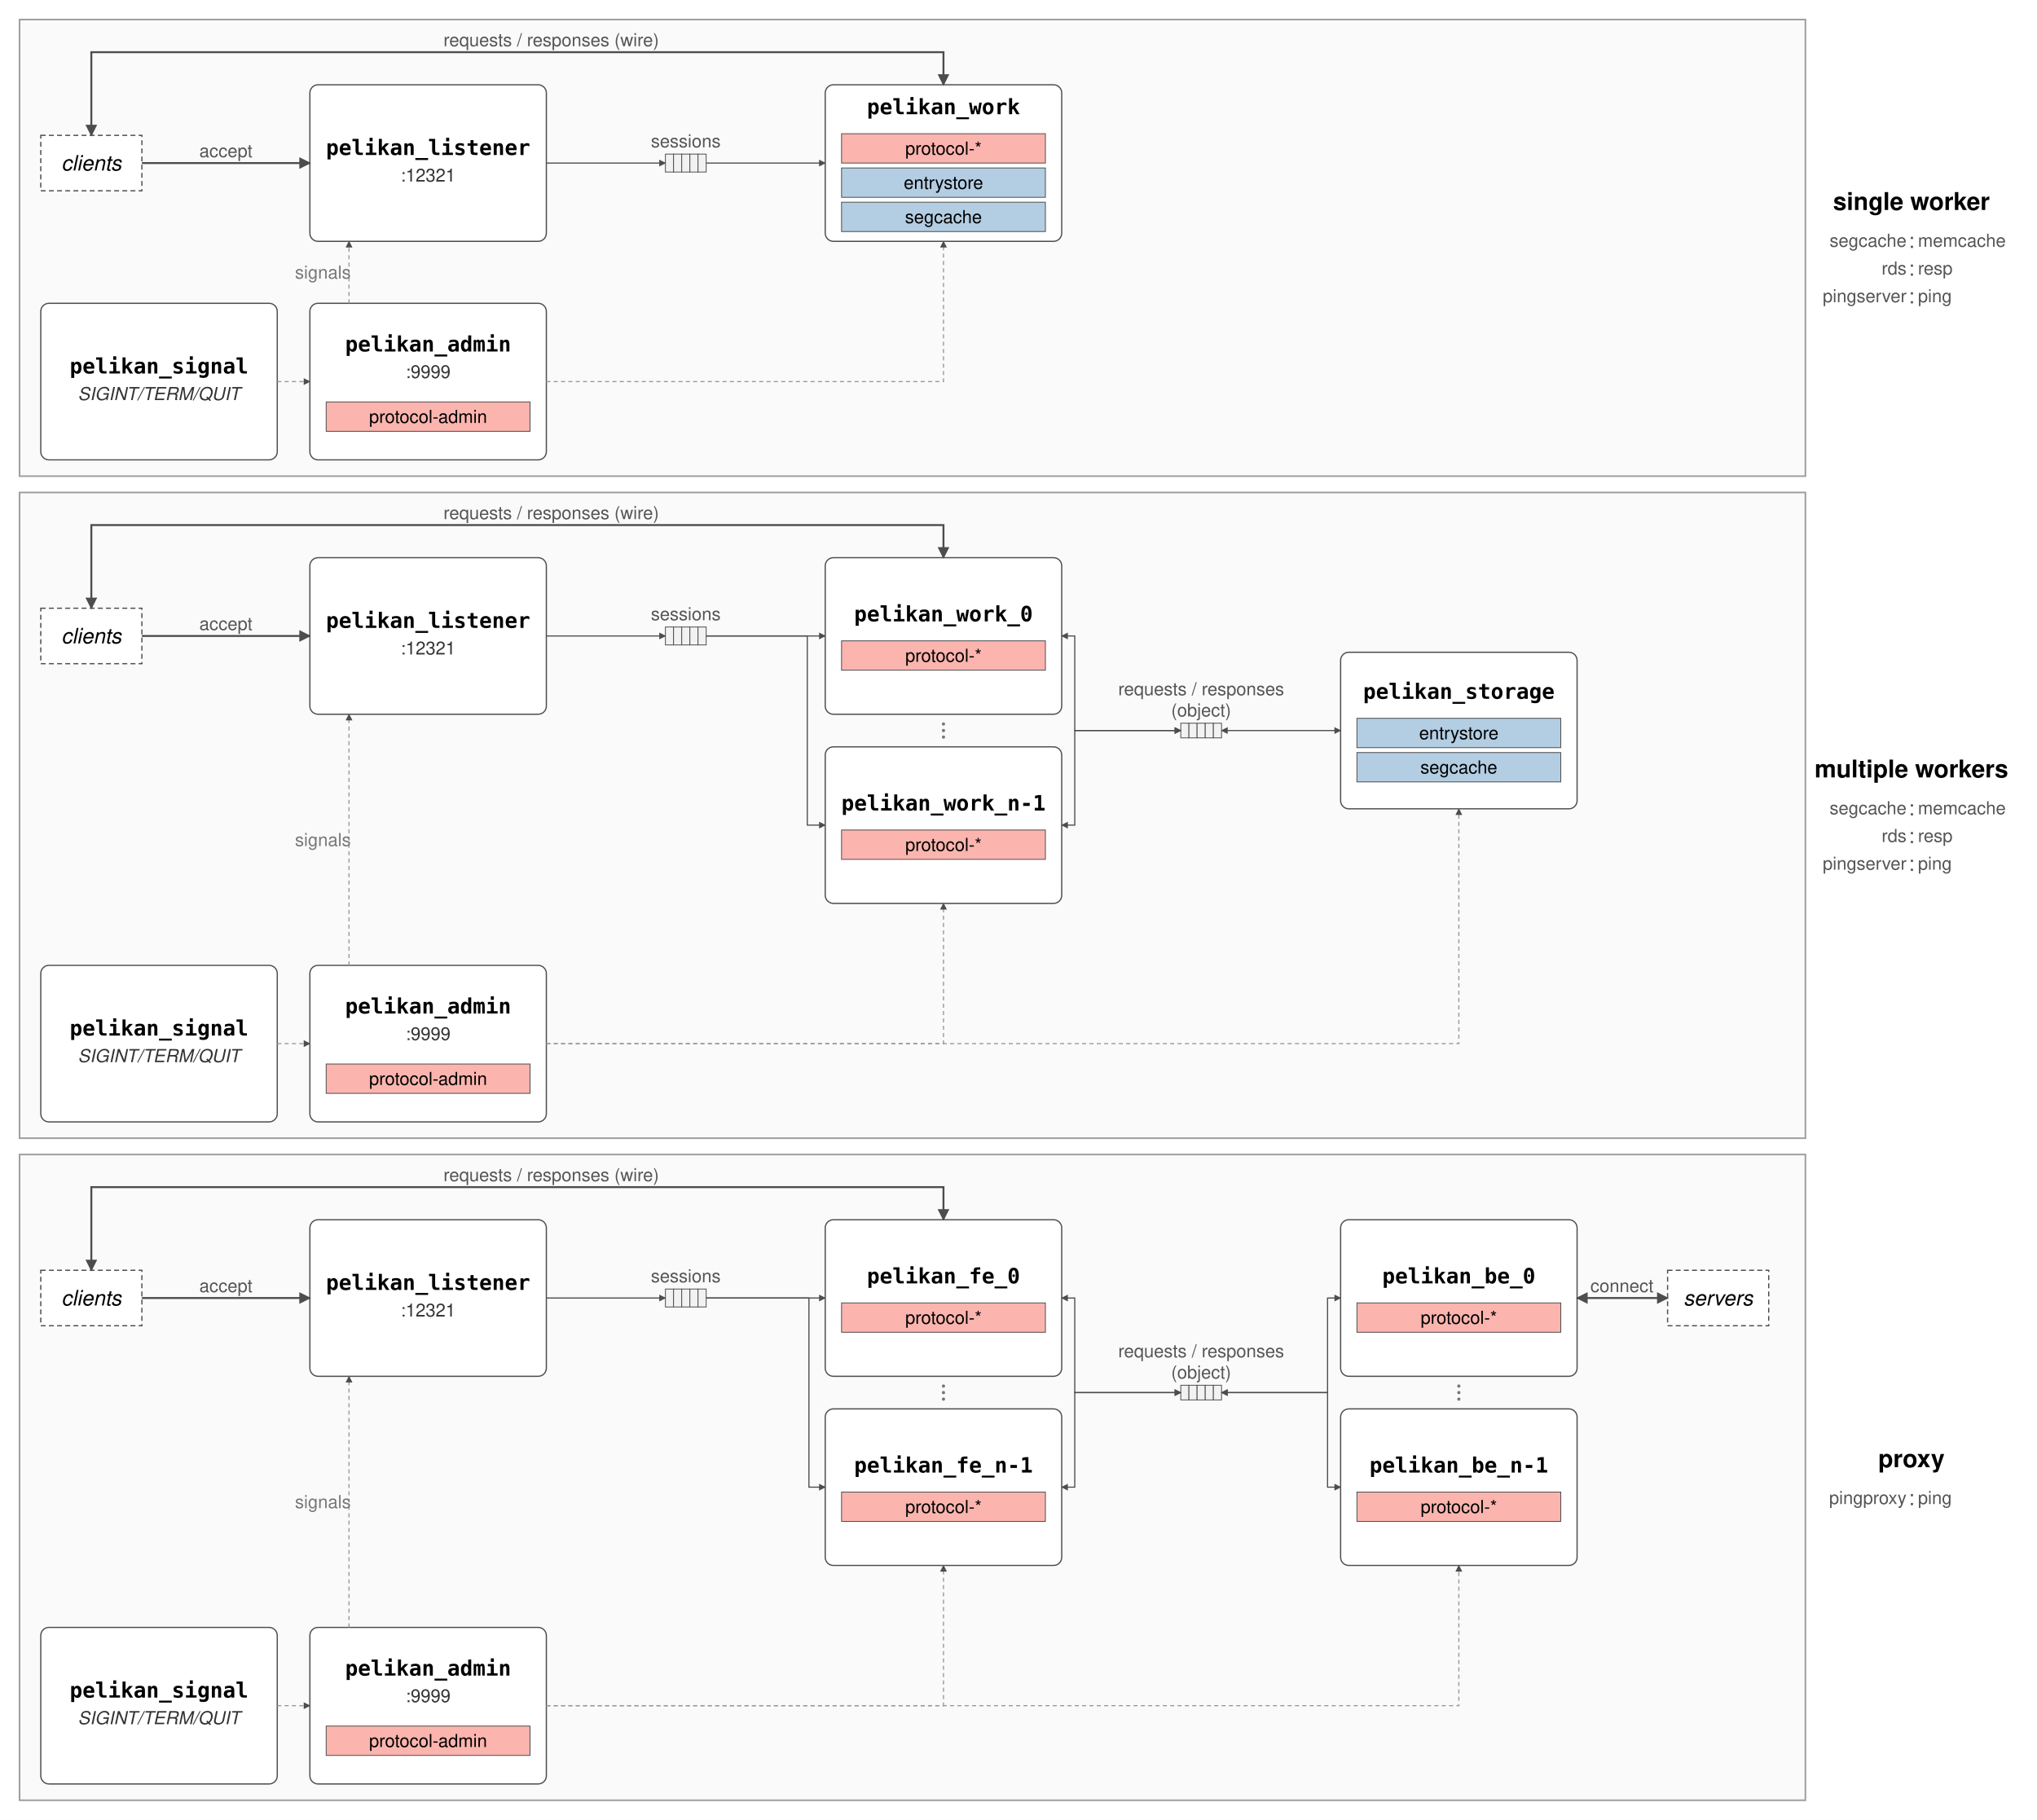
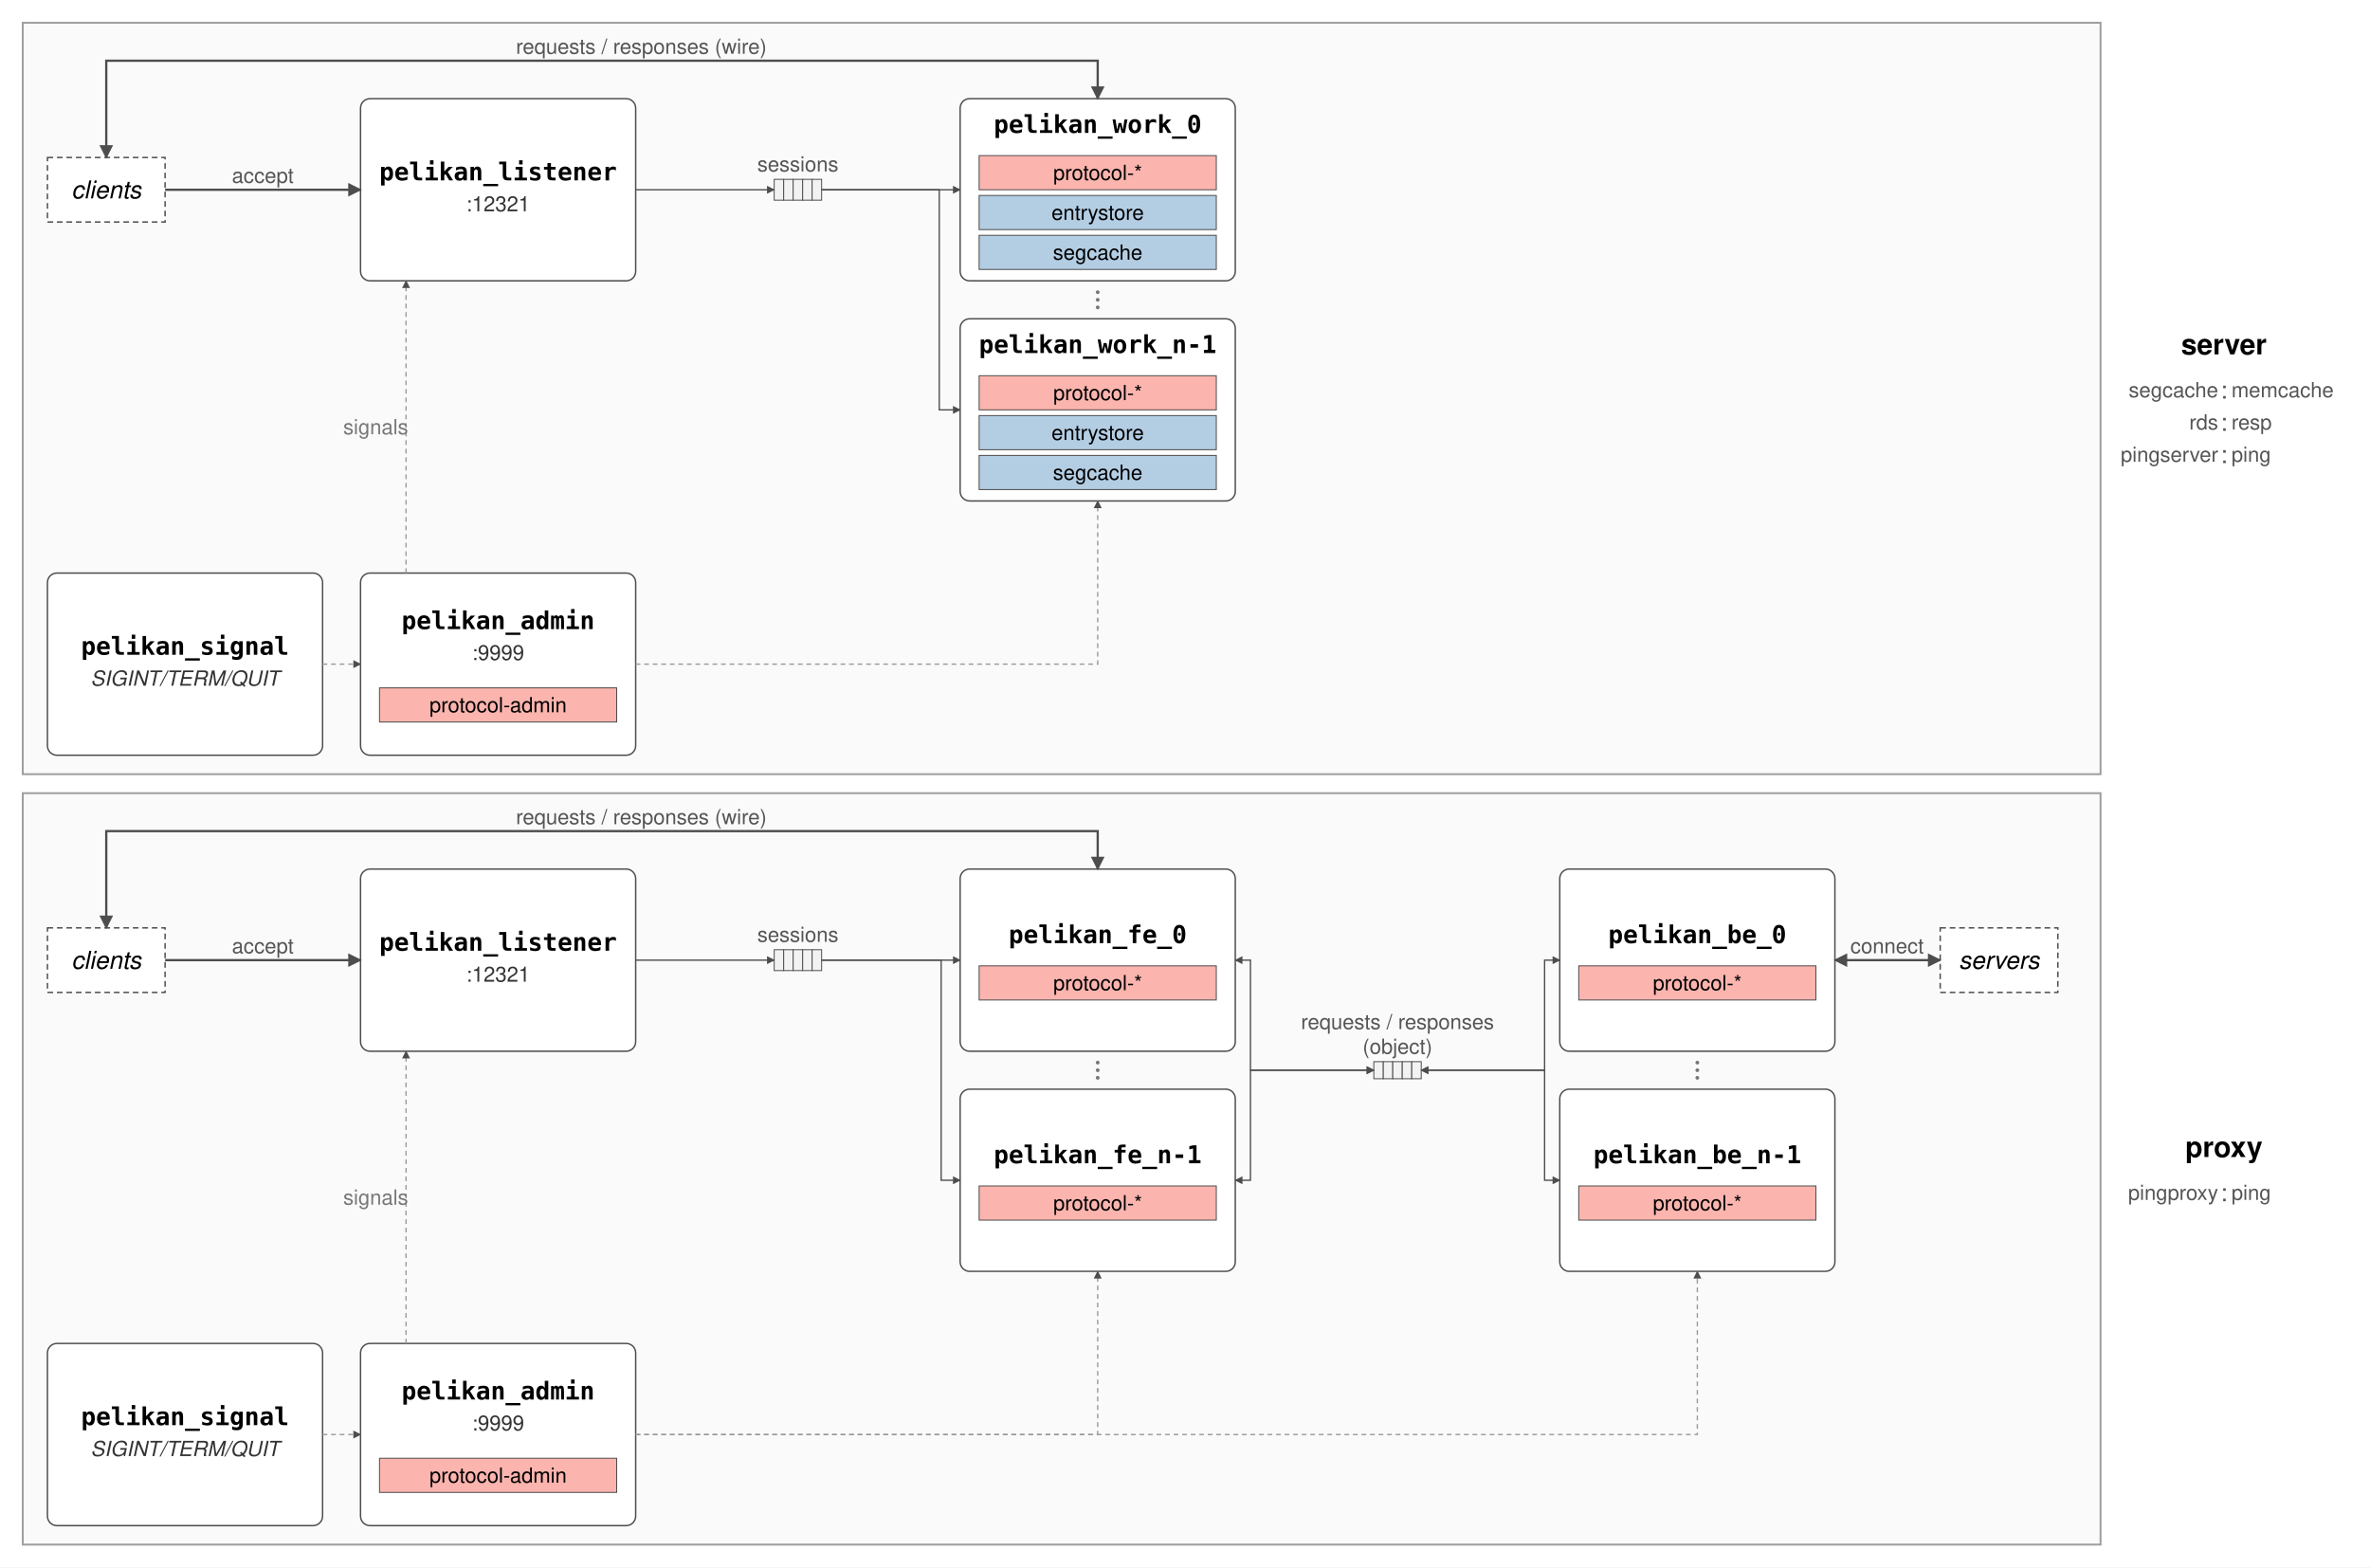
- <svg xmlns="http://www.w3.org/2000/svg" width="2498" height="2232" viewBox="0 0 2498 2232">
+ <svg xmlns="http://www.w3.org/2000/svg" width="2498" height="1652" viewBox="0 0 2498 1652">
  <rect width="100%" height="100%" fill="white" />
  <defs>
    <marker id="a" viewBox="0 0 10 10" refX="9" refY="5" markerWidth="6" markerHeight="6" orient="auto-start-reverse">
      <path d="M 0 0 L 10 5 L 0 10 z" fill="#4D4D4D" />
    </marker>
  </defs>
-   <rect x="24" y="24" width="2190" height="560" fill="#FAFAFA" stroke="#9E9E9E" stroke-width="2" rx="0" />
-   <text x="2344" y="247" dy="0.35em" font-family="Helvetica, Arial, sans-serif" font-size="30" font-weight="bold" fill="#000" text-anchor="middle">single worker</text>
-   <text x="2338" y="295" dy="0.35em" font-family="Helvetica, Arial, sans-serif" font-size="22" font-weight="normal" fill="#555" text-anchor="end">segcache</text>
-   <text x="2344" y="295" dy="0.35em" font-family="Helvetica, Arial, sans-serif" font-size="26" font-weight="normal" fill="#555" text-anchor="middle">:</text>
-   <text x="2352" y="295" dy="0.35em" font-family="Helvetica, Arial, sans-serif" font-size="22" font-weight="normal" fill="#555" text-anchor="start">memcache</text>
-   <text x="2338" y="329" dy="0.35em" font-family="Helvetica, Arial, sans-serif" font-size="22" font-weight="normal" fill="#555" text-anchor="end">rds</text>
-   <text x="2344" y="329" dy="0.35em" font-family="Helvetica, Arial, sans-serif" font-size="26" font-weight="normal" fill="#555" text-anchor="middle">:</text>
-   <text x="2352" y="329" dy="0.35em" font-family="Helvetica, Arial, sans-serif" font-size="22" font-weight="normal" fill="#555" text-anchor="start">resp</text>
-   <text x="2338" y="363" dy="0.35em" font-family="Helvetica, Arial, sans-serif" font-size="22" font-weight="normal" fill="#555" text-anchor="end">pingserver</text>
-   <text x="2344" y="363" dy="0.35em" font-family="Helvetica, Arial, sans-serif" font-size="26" font-weight="normal" fill="#555" text-anchor="middle">:</text>
-   <text x="2352" y="363" dy="0.35em" font-family="Helvetica, Arial, sans-serif" font-size="22" font-weight="normal" fill="#555" text-anchor="start">ping</text>
+   <rect x="24" y="24" width="2190" height="792" fill="#FAFAFA" stroke="#9E9E9E" stroke-width="2" rx="0" />
+   <text x="2344" y="363" dy="0.35em" font-family="Helvetica, Arial, sans-serif" font-size="30" font-weight="bold" fill="#000" text-anchor="middle">server</text>
+   <text x="2338" y="411" dy="0.35em" font-family="Helvetica, Arial, sans-serif" font-size="22" font-weight="normal" fill="#555" text-anchor="end">segcache</text>
+   <text x="2344" y="411" dy="0.35em" font-family="Helvetica, Arial, sans-serif" font-size="26" font-weight="normal" fill="#555" text-anchor="middle">:</text>
+   <text x="2352" y="411" dy="0.35em" font-family="Helvetica, Arial, sans-serif" font-size="22" font-weight="normal" fill="#555" text-anchor="start">memcache</text>
+   <text x="2338" y="445" dy="0.35em" font-family="Helvetica, Arial, sans-serif" font-size="22" font-weight="normal" fill="#555" text-anchor="end">rds</text>
+   <text x="2344" y="445" dy="0.35em" font-family="Helvetica, Arial, sans-serif" font-size="26" font-weight="normal" fill="#555" text-anchor="middle">:</text>
+   <text x="2352" y="445" dy="0.35em" font-family="Helvetica, Arial, sans-serif" font-size="22" font-weight="normal" fill="#555" text-anchor="start">resp</text>
+   <text x="2338" y="479" dy="0.35em" font-family="Helvetica, Arial, sans-serif" font-size="22" font-weight="normal" fill="#555" text-anchor="end">pingserver</text>
+   <text x="2344" y="479" dy="0.35em" font-family="Helvetica, Arial, sans-serif" font-size="26" font-weight="normal" fill="#555" text-anchor="middle">:</text>
+   <text x="2352" y="479" dy="0.35em" font-family="Helvetica, Arial, sans-serif" font-size="22" font-weight="normal" fill="#555" text-anchor="start">ping</text>
  <rect x="50" y="166" width="124" height="68" fill="#FFFFFF" stroke="#4D4D4D" stroke-width="1.5" rx="0" stroke-dasharray="6,4" />
  <text x="112" y="200" dy="0.35em" font-family="Helvetica, Arial, sans-serif" font-size="26" font-weight="normal" fill="#000" font-style="italic" text-anchor="middle">clients</text>
  <rect x="380" y="104" width="290" height="192" fill="#FFFFFF" stroke="#4D4D4D" stroke-width="1.5" rx="10" />
  <text x="525" y="181" dy="0.35em" font-family="SFMono-Regular, Menlo, Consolas, monospace" font-size="26" font-weight="bold" fill="#000" text-anchor="middle">pelikan_listener</text>
  <text x="525" y="215" dy="0.35em" font-family="Helvetica, Arial, sans-serif" font-size="22" font-weight="normal" fill="#333" text-anchor="middle">:12321</text>
  <path d="M 174 200 L 380 200" fill="none" stroke="#4D4D4D" stroke-width="2.4" marker-end="url(#a)" />
  <text x="277" y="185" dy="0.35em" font-family="Helvetica, Arial, sans-serif" font-size="22" font-weight="normal" fill="#555" text-anchor="middle">accept</text>
  <rect x="816" y="189" width="10" height="22" fill="#F2F2F2" stroke="#4D4D4D" stroke-width="1" rx="0" />
  <rect x="826" y="189" width="10" height="22" fill="#F2F2F2" stroke="#4D4D4D" stroke-width="1" rx="0" />
  <rect x="836" y="189" width="10" height="22" fill="#F2F2F2" stroke="#4D4D4D" stroke-width="1" rx="0" />
  <rect x="846" y="189" width="10" height="22" fill="#F2F2F2" stroke="#4D4D4D" stroke-width="1" rx="0" />
  <rect x="856" y="189" width="10" height="22" fill="#F2F2F2" stroke="#4D4D4D" stroke-width="1" rx="0" />
  <text x="841" y="173" dy="0.35em" font-family="Helvetica, Arial, sans-serif" font-size="22" font-weight="normal" fill="#555" text-anchor="middle">sessions</text>
  <path d="M 670 200 L 816 200" fill="none" stroke="#4D4D4D" stroke-width="1.4" marker-end="url(#a)" />
  <rect x="1012" y="104" width="290" height="192" fill="#FFFFFF" stroke="#4D4D4D" stroke-width="1.5" rx="10" />
-   <text x="1157" y="131" dy="0.35em" font-family="SFMono-Regular, Menlo, Consolas, monospace" font-size="26" font-weight="bold" fill="#000" text-anchor="middle">pelikan_work</text>
+   <text x="1157" y="131" dy="0.35em" font-family="SFMono-Regular, Menlo, Consolas, monospace" font-size="26" font-weight="bold" fill="#000" text-anchor="middle">pelikan_work_0</text>
  <rect x="1032" y="164" width="250" height="36" fill="#FBB4AE" stroke="#4D4D4D" stroke-width="1" rx="0" />
  <text x="1157" y="182" dy="0.35em" font-family="Helvetica, Arial, sans-serif" font-size="22" font-weight="normal" fill="#000" text-anchor="middle">protocol-*</text>
  <rect x="1032" y="206" width="250" height="36" fill="#B3CDE3" stroke="#4D4D4D" stroke-width="1" rx="0" />
  <text x="1157" y="224" dy="0.35em" font-family="Helvetica, Arial, sans-serif" font-size="22" font-weight="normal" fill="#000" text-anchor="middle">entrystore</text>
  <rect x="1032" y="248" width="250" height="36" fill="#B3CDE3" stroke="#4D4D4D" stroke-width="1" rx="0" />
  <text x="1157" y="266" dy="0.35em" font-family="Helvetica, Arial, sans-serif" font-size="22" font-weight="normal" fill="#000" text-anchor="middle">segcache</text>
-   <path d="M 866 200 L 1012 200" fill="none" stroke="#4D4D4D" stroke-width="1.4" marker-end="url(#a)" />
+   <rect x="1012" y="336" width="290" height="192" fill="#FFFFFF" stroke="#4D4D4D" stroke-width="1.5" rx="10" />
+   <text x="1157" y="363" dy="0.35em" font-family="SFMono-Regular, Menlo, Consolas, monospace" font-size="26" font-weight="bold" fill="#000" text-anchor="middle">pelikan_work_n-1</text>
+   <rect x="1032" y="396" width="250" height="36" fill="#FBB4AE" stroke="#4D4D4D" stroke-width="1" rx="0" />
+   <text x="1157" y="414" dy="0.35em" font-family="Helvetica, Arial, sans-serif" font-size="22" font-weight="normal" fill="#000" text-anchor="middle">protocol-*</text>
+   <rect x="1032" y="438" width="250" height="36" fill="#B3CDE3" stroke="#4D4D4D" stroke-width="1" rx="0" />
+   <text x="1157" y="456" dy="0.35em" font-family="Helvetica, Arial, sans-serif" font-size="22" font-weight="normal" fill="#000" text-anchor="middle">entrystore</text>
+   <rect x="1032" y="480" width="250" height="36" fill="#B3CDE3" stroke="#4D4D4D" stroke-width="1" rx="0" />
+   <text x="1157" y="498" dy="0.35em" font-family="Helvetica, Arial, sans-serif" font-size="22" font-weight="normal" fill="#000" text-anchor="middle">segcache</text>
+   <circle cx="1157" cy="308" r="2" fill="#777" />
+   <circle cx="1157" cy="316" r="2" fill="#777" />
+   <circle cx="1157" cy="324" r="2" fill="#777" />
+   <path d="M 866 200 L 990 200 L 990 200 L 1012 200" fill="none" stroke="#4D4D4D" stroke-width="1.4" marker-end="url(#a)" />
+   <path d="M 866 200 L 990 200 L 990 432 L 1012 432" fill="none" stroke="#4D4D4D" stroke-width="1.4" marker-end="url(#a)" />
  <path d="M 112 166 L 112 64 L 1157 64 L 1157 104" fill="none" stroke="#4D4D4D" stroke-width="2.4" marker-end="url(#a)" marker-start="url(#a)" />
  <text x="676" y="49" dy="0.35em" font-family="Helvetica, Arial, sans-serif" font-size="22" font-weight="normal" fill="#555" text-anchor="middle">requests / responses (wire)</text>
-   <rect x="50" y="372" width="290" height="192" fill="#FFFFFF" stroke="#4D4D4D" stroke-width="1.5" rx="10" />
-   <text x="195" y="449" dy="0.35em" font-family="SFMono-Regular, Menlo, Consolas, monospace" font-size="26" font-weight="bold" fill="#000" text-anchor="middle">pelikan_signal</text>
-   <text x="195" y="483" dy="0.35em" font-family="Helvetica, Arial, sans-serif" font-size="22" font-weight="normal" fill="#333" font-style="italic" text-anchor="middle">SIGINT/TERM/QUIT</text>
-   <rect x="380" y="372" width="290" height="192" fill="#FFFFFF" stroke="#4D4D4D" stroke-width="1.5" rx="10" />
-   <text x="525" y="422" dy="0.35em" font-family="SFMono-Regular, Menlo, Consolas, monospace" font-size="26" font-weight="bold" fill="#000" text-anchor="middle">pelikan_admin</text>
-   <text x="525" y="456" dy="0.35em" font-family="Helvetica, Arial, sans-serif" font-size="22" font-weight="normal" fill="#333" text-anchor="middle">:9999</text>
-   <rect x="400" y="493" width="250" height="36" fill="#FBB4AE" stroke="#4D4D4D" stroke-width="1" rx="0" />
-   <text x="525" y="511" dy="0.35em" font-family="Helvetica, Arial, sans-serif" font-size="22" font-weight="normal" fill="#000" text-anchor="middle">protocol-admin</text>
-   <path d="M 340 468 L 380 468" fill="none" stroke="#999999" stroke-width="1.4" stroke-dasharray="5,4" marker-end="url(#a)" />
-   <path d="M 428 372 L 428 296" fill="none" stroke="#999999" stroke-width="1.4" stroke-dasharray="5,4" marker-end="url(#a)" />
-   <text x="396" y="334" dy="0.35em" font-family="Helvetica, Arial, sans-serif" font-size="22" font-weight="normal" fill="#777" text-anchor="middle">signals</text>
-   <path d="M 670 468 L 1157 468 L 1157 296" fill="none" stroke="#999999" stroke-width="1.4" stroke-dasharray="5,4" marker-end="url(#a)" />
-   <rect x="24" y="604" width="2190" height="792" fill="#FAFAFA" stroke="#9E9E9E" stroke-width="2" rx="0" />
-   <text x="2344" y="943" dy="0.35em" font-family="Helvetica, Arial, sans-serif" font-size="30" font-weight="bold" fill="#000" text-anchor="middle">multiple workers</text>
-   <text x="2338" y="991" dy="0.35em" font-family="Helvetica, Arial, sans-serif" font-size="22" font-weight="normal" fill="#555" text-anchor="end">segcache</text>
-   <text x="2344" y="991" dy="0.35em" font-family="Helvetica, Arial, sans-serif" font-size="26" font-weight="normal" fill="#555" text-anchor="middle">:</text>
-   <text x="2352" y="991" dy="0.35em" font-family="Helvetica, Arial, sans-serif" font-size="22" font-weight="normal" fill="#555" text-anchor="start">memcache</text>
-   <text x="2338" y="1025" dy="0.35em" font-family="Helvetica, Arial, sans-serif" font-size="22" font-weight="normal" fill="#555" text-anchor="end">rds</text>
-   <text x="2344" y="1025" dy="0.35em" font-family="Helvetica, Arial, sans-serif" font-size="26" font-weight="normal" fill="#555" text-anchor="middle">:</text>
-   <text x="2352" y="1025" dy="0.35em" font-family="Helvetica, Arial, sans-serif" font-size="22" font-weight="normal" fill="#555" text-anchor="start">resp</text>
-   <text x="2338" y="1059" dy="0.35em" font-family="Helvetica, Arial, sans-serif" font-size="22" font-weight="normal" fill="#555" text-anchor="end">pingserver</text>
-   <text x="2344" y="1059" dy="0.35em" font-family="Helvetica, Arial, sans-serif" font-size="26" font-weight="normal" fill="#555" text-anchor="middle">:</text>
-   <text x="2352" y="1059" dy="0.35em" font-family="Helvetica, Arial, sans-serif" font-size="22" font-weight="normal" fill="#555" text-anchor="start">ping</text>
-   <rect x="50" y="746" width="124" height="68" fill="#FFFFFF" stroke="#4D4D4D" stroke-width="1.5" rx="0" stroke-dasharray="6,4" />
-   <text x="112" y="780" dy="0.35em" font-family="Helvetica, Arial, sans-serif" font-size="26" font-weight="normal" fill="#000" font-style="italic" text-anchor="middle">clients</text>
-   <rect x="380" y="684" width="290" height="192" fill="#FFFFFF" stroke="#4D4D4D" stroke-width="1.5" rx="10" />
-   <text x="525" y="761" dy="0.35em" font-family="SFMono-Regular, Menlo, Consolas, monospace" font-size="26" font-weight="bold" fill="#000" text-anchor="middle">pelikan_listener</text>
-   <text x="525" y="795" dy="0.35em" font-family="Helvetica, Arial, sans-serif" font-size="22" font-weight="normal" fill="#333" text-anchor="middle">:12321</text>
-   <path d="M 174 780 L 380 780" fill="none" stroke="#4D4D4D" stroke-width="2.4" marker-end="url(#a)" />
-   <text x="277" y="765" dy="0.35em" font-family="Helvetica, Arial, sans-serif" font-size="22" font-weight="normal" fill="#555" text-anchor="middle">accept</text>
-   <rect x="816" y="769" width="10" height="22" fill="#F2F2F2" stroke="#4D4D4D" stroke-width="1" rx="0" />
-   <rect x="826" y="769" width="10" height="22" fill="#F2F2F2" stroke="#4D4D4D" stroke-width="1" rx="0" />
-   <rect x="836" y="769" width="10" height="22" fill="#F2F2F2" stroke="#4D4D4D" stroke-width="1" rx="0" />
-   <rect x="846" y="769" width="10" height="22" fill="#F2F2F2" stroke="#4D4D4D" stroke-width="1" rx="0" />
-   <rect x="856" y="769" width="10" height="22" fill="#F2F2F2" stroke="#4D4D4D" stroke-width="1" rx="0" />
-   <text x="841" y="753" dy="0.35em" font-family="Helvetica, Arial, sans-serif" font-size="22" font-weight="normal" fill="#555" text-anchor="middle">sessions</text>
-   <path d="M 670 780 L 816 780" fill="none" stroke="#4D4D4D" stroke-width="1.4" marker-end="url(#a)" />
-   <rect x="1012" y="684" width="290" height="192" fill="#FFFFFF" stroke="#4D4D4D" stroke-width="1.5" rx="10" />
-   <text x="1157" y="753" dy="0.35em" font-family="SFMono-Regular, Menlo, Consolas, monospace" font-size="26" font-weight="bold" fill="#000" text-anchor="middle">pelikan_work_0</text>
-   <rect x="1032" y="786" width="250" height="36" fill="#FBB4AE" stroke="#4D4D4D" stroke-width="1" rx="0" />
-   <text x="1157" y="804" dy="0.35em" font-family="Helvetica, Arial, sans-serif" font-size="22" font-weight="normal" fill="#000" text-anchor="middle">protocol-*</text>
+   <rect x="50" y="604" width="290" height="192" fill="#FFFFFF" stroke="#4D4D4D" stroke-width="1.5" rx="10" />
+   <text x="195" y="681" dy="0.35em" font-family="SFMono-Regular, Menlo, Consolas, monospace" font-size="26" font-weight="bold" fill="#000" text-anchor="middle">pelikan_signal</text>
+   <text x="195" y="715" dy="0.35em" font-family="Helvetica, Arial, sans-serif" font-size="22" font-weight="normal" fill="#333" font-style="italic" text-anchor="middle">SIGINT/TERM/QUIT</text>
+   <rect x="380" y="604" width="290" height="192" fill="#FFFFFF" stroke="#4D4D4D" stroke-width="1.5" rx="10" />
+   <text x="525" y="654" dy="0.35em" font-family="SFMono-Regular, Menlo, Consolas, monospace" font-size="26" font-weight="bold" fill="#000" text-anchor="middle">pelikan_admin</text>
+   <text x="525" y="688" dy="0.35em" font-family="Helvetica, Arial, sans-serif" font-size="22" font-weight="normal" fill="#333" text-anchor="middle">:9999</text>
+   <rect x="400" y="725" width="250" height="36" fill="#FBB4AE" stroke="#4D4D4D" stroke-width="1" rx="0" />
+   <text x="525" y="743" dy="0.35em" font-family="Helvetica, Arial, sans-serif" font-size="22" font-weight="normal" fill="#000" text-anchor="middle">protocol-admin</text>
+   <path d="M 340 700 L 380 700" fill="none" stroke="#999999" stroke-width="1.4" stroke-dasharray="5,4" marker-end="url(#a)" />
+   <path d="M 428 604 L 428 296" fill="none" stroke="#999999" stroke-width="1.4" stroke-dasharray="5,4" marker-end="url(#a)" />
+   <text x="396" y="450" dy="0.35em" font-family="Helvetica, Arial, sans-serif" font-size="22" font-weight="normal" fill="#777" text-anchor="middle">signals</text>
+   <path d="M 670 700 L 1157 700 L 1157 528" fill="none" stroke="#999999" stroke-width="1.4" stroke-dasharray="5,4" marker-end="url(#a)" />
+   <rect x="24" y="836" width="2190" height="792" fill="#FAFAFA" stroke="#9E9E9E" stroke-width="2" rx="0" />
+   <text x="2344" y="1209" dy="0.35em" font-family="Helvetica, Arial, sans-serif" font-size="30" font-weight="bold" fill="#000" text-anchor="middle">proxy</text>
+   <text x="2338" y="1257" dy="0.35em" font-family="Helvetica, Arial, sans-serif" font-size="22" font-weight="normal" fill="#555" text-anchor="end">pingproxy</text>
+   <text x="2344" y="1257" dy="0.35em" font-family="Helvetica, Arial, sans-serif" font-size="26" font-weight="normal" fill="#555" text-anchor="middle">:</text>
+   <text x="2352" y="1257" dy="0.35em" font-family="Helvetica, Arial, sans-serif" font-size="22" font-weight="normal" fill="#555" text-anchor="start">ping</text>
+   <rect x="50" y="978" width="124" height="68" fill="#FFFFFF" stroke="#4D4D4D" stroke-width="1.5" rx="0" stroke-dasharray="6,4" />
+   <text x="112" y="1012" dy="0.35em" font-family="Helvetica, Arial, sans-serif" font-size="26" font-weight="normal" fill="#000" font-style="italic" text-anchor="middle">clients</text>
+   <rect x="380" y="916" width="290" height="192" fill="#FFFFFF" stroke="#4D4D4D" stroke-width="1.5" rx="10" />
+   <text x="525" y="993" dy="0.35em" font-family="SFMono-Regular, Menlo, Consolas, monospace" font-size="26" font-weight="bold" fill="#000" text-anchor="middle">pelikan_listener</text>
+   <text x="525" y="1027" dy="0.35em" font-family="Helvetica, Arial, sans-serif" font-size="22" font-weight="normal" fill="#333" text-anchor="middle">:12321</text>
+   <path d="M 174 1012 L 380 1012" fill="none" stroke="#4D4D4D" stroke-width="2.4" marker-end="url(#a)" />
+   <text x="277" y="997" dy="0.35em" font-family="Helvetica, Arial, sans-serif" font-size="22" font-weight="normal" fill="#555" text-anchor="middle">accept</text>
+   <rect x="816" y="1001" width="10" height="22" fill="#F2F2F2" stroke="#4D4D4D" stroke-width="1" rx="0" />
+   <rect x="826" y="1001" width="10" height="22" fill="#F2F2F2" stroke="#4D4D4D" stroke-width="1" rx="0" />
+   <rect x="836" y="1001" width="10" height="22" fill="#F2F2F2" stroke="#4D4D4D" stroke-width="1" rx="0" />
+   <rect x="846" y="1001" width="10" height="22" fill="#F2F2F2" stroke="#4D4D4D" stroke-width="1" rx="0" />
+   <rect x="856" y="1001" width="10" height="22" fill="#F2F2F2" stroke="#4D4D4D" stroke-width="1" rx="0" />
+   <text x="841" y="985" dy="0.35em" font-family="Helvetica, Arial, sans-serif" font-size="22" font-weight="normal" fill="#555" text-anchor="middle">sessions</text>
+   <path d="M 670 1012 L 816 1012" fill="none" stroke="#4D4D4D" stroke-width="1.4" marker-end="url(#a)" />
  <rect x="1012" y="916" width="290" height="192" fill="#FFFFFF" stroke="#4D4D4D" stroke-width="1.5" rx="10" />
-   <text x="1157" y="985" dy="0.35em" font-family="SFMono-Regular, Menlo, Consolas, monospace" font-size="26" font-weight="bold" fill="#000" text-anchor="middle">pelikan_work_n-1</text>
+   <text x="1157" y="985" dy="0.35em" font-family="SFMono-Regular, Menlo, Consolas, monospace" font-size="26" font-weight="bold" fill="#000" text-anchor="middle">pelikan_fe_0</text>
  <rect x="1032" y="1018" width="250" height="36" fill="#FBB4AE" stroke="#4D4D4D" stroke-width="1" rx="0" />
  <text x="1157" y="1036" dy="0.35em" font-family="Helvetica, Arial, sans-serif" font-size="22" font-weight="normal" fill="#000" text-anchor="middle">protocol-*</text>
-   <circle cx="1157" cy="888" r="2" fill="#777" />
-   <circle cx="1157" cy="896" r="2" fill="#777" />
-   <circle cx="1157" cy="904" r="2" fill="#777" />
-   <path d="M 866 780 L 990 780 L 990 780 L 1012 780" fill="none" stroke="#4D4D4D" stroke-width="1.4" marker-end="url(#a)" />
-   <path d="M 866 780 L 990 780 L 990 1012 L 1012 1012" fill="none" stroke="#4D4D4D" stroke-width="1.4" marker-end="url(#a)" />
-   <rect x="1448" y="887" width="10" height="18" fill="#F2F2F2" stroke="#4D4D4D" stroke-width="1" rx="0" />
-   <rect x="1458" y="887" width="10" height="18" fill="#F2F2F2" stroke="#4D4D4D" stroke-width="1" rx="0" />
-   <rect x="1468" y="887" width="10" height="18" fill="#F2F2F2" stroke="#4D4D4D" stroke-width="1" rx="0" />
-   <rect x="1478" y="887" width="10" height="18" fill="#F2F2F2" stroke="#4D4D4D" stroke-width="1" rx="0" />
-   <rect x="1488" y="887" width="10" height="18" fill="#F2F2F2" stroke="#4D4D4D" stroke-width="1" rx="0" />
-   <text x="1473" y="845" dy="0.35em" font-family="Helvetica, Arial, sans-serif" font-size="22" font-weight="normal" fill="#555" text-anchor="middle">requests / responses</text>
-   <text x="1473" y="871" dy="0.35em" font-family="Helvetica, Arial, sans-serif" font-size="22" font-weight="normal" fill="#555" text-anchor="middle">(object)</text>
-   <path d="M 1302 780 L 1318 780 L 1318 896 L 1448 896" fill="none" stroke="#4D4D4D" stroke-width="1.4" marker-end="url(#a)" marker-start="url(#a)" />
-   <path d="M 1302 1012 L 1318 1012 L 1318 896 L 1448 896" fill="none" stroke="#4D4D4D" stroke-width="1.4" marker-end="url(#a)" marker-start="url(#a)" />
-   <rect x="1644" y="800" width="290" height="192" fill="#FFFFFF" stroke="#4D4D4D" stroke-width="1.5" rx="10" />
-   <text x="1789" y="848" dy="0.35em" font-family="SFMono-Regular, Menlo, Consolas, monospace" font-size="26" font-weight="bold" fill="#000" text-anchor="middle">pelikan_storage</text>
-   <rect x="1664" y="881" width="250" height="36" fill="#B3CDE3" stroke="#4D4D4D" stroke-width="1" rx="0" />
-   <text x="1789" y="899" dy="0.35em" font-family="Helvetica, Arial, sans-serif" font-size="22" font-weight="normal" fill="#000" text-anchor="middle">entrystore</text>
-   <rect x="1664" y="923" width="250" height="36" fill="#B3CDE3" stroke="#4D4D4D" stroke-width="1" rx="0" />
-   <text x="1789" y="941" dy="0.35em" font-family="Helvetica, Arial, sans-serif" font-size="22" font-weight="normal" fill="#000" text-anchor="middle">segcache</text>
-   <path d="M 1498 896 L 1644 896" fill="none" stroke="#4D4D4D" stroke-width="1.4" marker-end="url(#a)" marker-start="url(#a)" />
-   <path d="M 112 746 L 112 644 L 1157 644 L 1157 684" fill="none" stroke="#4D4D4D" stroke-width="2.4" marker-end="url(#a)" marker-start="url(#a)" />
-   <text x="676" y="629" dy="0.35em" font-family="Helvetica, Arial, sans-serif" font-size="22" font-weight="normal" fill="#555" text-anchor="middle">requests / responses (wire)</text>
-   <rect x="50" y="1184" width="290" height="192" fill="#FFFFFF" stroke="#4D4D4D" stroke-width="1.5" rx="10" />
-   <text x="195" y="1261" dy="0.35em" font-family="SFMono-Regular, Menlo, Consolas, monospace" font-size="26" font-weight="bold" fill="#000" text-anchor="middle">pelikan_signal</text>
-   <text x="195" y="1295" dy="0.35em" font-family="Helvetica, Arial, sans-serif" font-size="22" font-weight="normal" fill="#333" font-style="italic" text-anchor="middle">SIGINT/TERM/QUIT</text>
-   <rect x="380" y="1184" width="290" height="192" fill="#FFFFFF" stroke="#4D4D4D" stroke-width="1.5" rx="10" />
-   <text x="525" y="1234" dy="0.35em" font-family="SFMono-Regular, Menlo, Consolas, monospace" font-size="26" font-weight="bold" fill="#000" text-anchor="middle">pelikan_admin</text>
-   <text x="525" y="1268" dy="0.35em" font-family="Helvetica, Arial, sans-serif" font-size="22" font-weight="normal" fill="#333" text-anchor="middle">:9999</text>
-   <rect x="400" y="1305" width="250" height="36" fill="#FBB4AE" stroke="#4D4D4D" stroke-width="1" rx="0" />
-   <text x="525" y="1323" dy="0.35em" font-family="Helvetica, Arial, sans-serif" font-size="22" font-weight="normal" fill="#000" text-anchor="middle">protocol-admin</text>
-   <path d="M 340 1280 L 380 1280" fill="none" stroke="#999999" stroke-width="1.4" stroke-dasharray="5,4" marker-end="url(#a)" />
-   <path d="M 428 1184 L 428 876" fill="none" stroke="#999999" stroke-width="1.4" stroke-dasharray="5,4" marker-end="url(#a)" />
-   <text x="396" y="1030" dy="0.35em" font-family="Helvetica, Arial, sans-serif" font-size="22" font-weight="normal" fill="#777" text-anchor="middle">signals</text>
-   <path d="M 670 1280 L 1157 1280 L 1157 1108" fill="none" stroke="#999999" stroke-width="1.4" stroke-dasharray="5,4" marker-end="url(#a)" />
-   <path d="M 670 1280 L 1789 1280 L 1789 992" fill="none" stroke="#999999" stroke-width="1.4" stroke-dasharray="5,4" marker-end="url(#a)" />
-   <rect x="24" y="1416" width="2190" height="792" fill="#FAFAFA" stroke="#9E9E9E" stroke-width="2" rx="0" />
-   <text x="2344" y="1789" dy="0.35em" font-family="Helvetica, Arial, sans-serif" font-size="30" font-weight="bold" fill="#000" text-anchor="middle">proxy</text>
-   <text x="2338" y="1837" dy="0.35em" font-family="Helvetica, Arial, sans-serif" font-size="22" font-weight="normal" fill="#555" text-anchor="end">pingproxy</text>
-   <text x="2344" y="1837" dy="0.35em" font-family="Helvetica, Arial, sans-serif" font-size="26" font-weight="normal" fill="#555" text-anchor="middle">:</text>
-   <text x="2352" y="1837" dy="0.35em" font-family="Helvetica, Arial, sans-serif" font-size="22" font-weight="normal" fill="#555" text-anchor="start">ping</text>
-   <rect x="50" y="1558" width="124" height="68" fill="#FFFFFF" stroke="#4D4D4D" stroke-width="1.5" rx="0" stroke-dasharray="6,4" />
-   <text x="112" y="1592" dy="0.35em" font-family="Helvetica, Arial, sans-serif" font-size="26" font-weight="normal" fill="#000" font-style="italic" text-anchor="middle">clients</text>
-   <rect x="380" y="1496" width="290" height="192" fill="#FFFFFF" stroke="#4D4D4D" stroke-width="1.5" rx="10" />
-   <text x="525" y="1573" dy="0.35em" font-family="SFMono-Regular, Menlo, Consolas, monospace" font-size="26" font-weight="bold" fill="#000" text-anchor="middle">pelikan_listener</text>
-   <text x="525" y="1607" dy="0.35em" font-family="Helvetica, Arial, sans-serif" font-size="22" font-weight="normal" fill="#333" text-anchor="middle">:12321</text>
-   <path d="M 174 1592 L 380 1592" fill="none" stroke="#4D4D4D" stroke-width="2.4" marker-end="url(#a)" />
-   <text x="277" y="1577" dy="0.35em" font-family="Helvetica, Arial, sans-serif" font-size="22" font-weight="normal" fill="#555" text-anchor="middle">accept</text>
-   <rect x="816" y="1581" width="10" height="22" fill="#F2F2F2" stroke="#4D4D4D" stroke-width="1" rx="0" />
-   <rect x="826" y="1581" width="10" height="22" fill="#F2F2F2" stroke="#4D4D4D" stroke-width="1" rx="0" />
-   <rect x="836" y="1581" width="10" height="22" fill="#F2F2F2" stroke="#4D4D4D" stroke-width="1" rx="0" />
-   <rect x="846" y="1581" width="10" height="22" fill="#F2F2F2" stroke="#4D4D4D" stroke-width="1" rx="0" />
-   <rect x="856" y="1581" width="10" height="22" fill="#F2F2F2" stroke="#4D4D4D" stroke-width="1" rx="0" />
-   <text x="841" y="1565" dy="0.35em" font-family="Helvetica, Arial, sans-serif" font-size="22" font-weight="normal" fill="#555" text-anchor="middle">sessions</text>
-   <path d="M 670 1592 L 816 1592" fill="none" stroke="#4D4D4D" stroke-width="1.4" marker-end="url(#a)" />
-   <rect x="1012" y="1496" width="290" height="192" fill="#FFFFFF" stroke="#4D4D4D" stroke-width="1.5" rx="10" />
-   <text x="1157" y="1565" dy="0.35em" font-family="SFMono-Regular, Menlo, Consolas, monospace" font-size="26" font-weight="bold" fill="#000" text-anchor="middle">pelikan_fe_0</text>
-   <rect x="1032" y="1598" width="250" height="36" fill="#FBB4AE" stroke="#4D4D4D" stroke-width="1" rx="0" />
-   <text x="1157" y="1616" dy="0.35em" font-family="Helvetica, Arial, sans-serif" font-size="22" font-weight="normal" fill="#000" text-anchor="middle">protocol-*</text>
-   <rect x="1012" y="1728" width="290" height="192" fill="#FFFFFF" stroke="#4D4D4D" stroke-width="1.5" rx="10" />
-   <text x="1157" y="1797" dy="0.35em" font-family="SFMono-Regular, Menlo, Consolas, monospace" font-size="26" font-weight="bold" fill="#000" text-anchor="middle">pelikan_fe_n-1</text>
-   <rect x="1032" y="1830" width="250" height="36" fill="#FBB4AE" stroke="#4D4D4D" stroke-width="1" rx="0" />
-   <text x="1157" y="1848" dy="0.35em" font-family="Helvetica, Arial, sans-serif" font-size="22" font-weight="normal" fill="#000" text-anchor="middle">protocol-*</text>
-   <circle cx="1157" cy="1700" r="2" fill="#777" />
-   <circle cx="1157" cy="1708" r="2" fill="#777" />
-   <circle cx="1157" cy="1716" r="2" fill="#777" />
-   <path d="M 866 1592 L 992 1592 L 992 1592 L 1012 1592" fill="none" stroke="#4D4D4D" stroke-width="1.4" marker-end="url(#a)" />
-   <path d="M 866 1592 L 992 1592 L 992 1824 L 1012 1824" fill="none" stroke="#4D4D4D" stroke-width="1.4" marker-end="url(#a)" />
-   <path d="M 112 1558 L 112 1456 L 1157 1456 L 1157 1496" fill="none" stroke="#4D4D4D" stroke-width="2.4" marker-end="url(#a)" marker-start="url(#a)" />
-   <text x="676" y="1441" dy="0.35em" font-family="Helvetica, Arial, sans-serif" font-size="22" font-weight="normal" fill="#555" text-anchor="middle">requests / responses (wire)</text>
-   <rect x="1448" y="1699" width="10" height="18" fill="#F2F2F2" stroke="#4D4D4D" stroke-width="1" rx="0" />
-   <rect x="1458" y="1699" width="10" height="18" fill="#F2F2F2" stroke="#4D4D4D" stroke-width="1" rx="0" />
-   <rect x="1468" y="1699" width="10" height="18" fill="#F2F2F2" stroke="#4D4D4D" stroke-width="1" rx="0" />
-   <rect x="1478" y="1699" width="10" height="18" fill="#F2F2F2" stroke="#4D4D4D" stroke-width="1" rx="0" />
-   <rect x="1488" y="1699" width="10" height="18" fill="#F2F2F2" stroke="#4D4D4D" stroke-width="1" rx="0" />
-   <text x="1473" y="1657" dy="0.35em" font-family="Helvetica, Arial, sans-serif" font-size="22" font-weight="normal" fill="#555" text-anchor="middle">requests / responses</text>
-   <text x="1473" y="1683" dy="0.35em" font-family="Helvetica, Arial, sans-serif" font-size="22" font-weight="normal" fill="#555" text-anchor="middle">(object)</text>
-   <path d="M 1302 1592 L 1318 1592 L 1318 1708 L 1448 1708" fill="none" stroke="#4D4D4D" stroke-width="1.4" marker-end="url(#a)" marker-start="url(#a)" />
-   <path d="M 1302 1824 L 1318 1824 L 1318 1708 L 1448 1708" fill="none" stroke="#4D4D4D" stroke-width="1.4" marker-end="url(#a)" marker-start="url(#a)" />
-   <rect x="1644" y="1496" width="290" height="192" fill="#FFFFFF" stroke="#4D4D4D" stroke-width="1.5" rx="10" />
-   <text x="1789" y="1565" dy="0.35em" font-family="SFMono-Regular, Menlo, Consolas, monospace" font-size="26" font-weight="bold" fill="#000" text-anchor="middle">pelikan_be_0</text>
-   <rect x="1664" y="1598" width="250" height="36" fill="#FBB4AE" stroke="#4D4D4D" stroke-width="1" rx="0" />
-   <text x="1789" y="1616" dy="0.35em" font-family="Helvetica, Arial, sans-serif" font-size="22" font-weight="normal" fill="#000" text-anchor="middle">protocol-*</text>
-   <rect x="1644" y="1728" width="290" height="192" fill="#FFFFFF" stroke="#4D4D4D" stroke-width="1.5" rx="10" />
-   <text x="1789" y="1797" dy="0.35em" font-family="SFMono-Regular, Menlo, Consolas, monospace" font-size="26" font-weight="bold" fill="#000" text-anchor="middle">pelikan_be_n-1</text>
-   <rect x="1664" y="1830" width="250" height="36" fill="#FBB4AE" stroke="#4D4D4D" stroke-width="1" rx="0" />
-   <text x="1789" y="1848" dy="0.35em" font-family="Helvetica, Arial, sans-serif" font-size="22" font-weight="normal" fill="#000" text-anchor="middle">protocol-*</text>
-   <circle cx="1789" cy="1700" r="2" fill="#777" />
-   <circle cx="1789" cy="1708" r="2" fill="#777" />
-   <circle cx="1789" cy="1716" r="2" fill="#777" />
-   <path d="M 1498 1708 L 1628 1708 L 1628 1592 L 1644 1592" fill="none" stroke="#4D4D4D" stroke-width="1.4" marker-end="url(#a)" marker-start="url(#a)" />
-   <path d="M 1498 1708 L 1628 1708 L 1628 1824 L 1644 1824" fill="none" stroke="#4D4D4D" stroke-width="1.4" marker-end="url(#a)" marker-start="url(#a)" />
-   <rect x="2045" y="1558" width="124" height="68" fill="#FFFFFF" stroke="#4D4D4D" stroke-width="1.5" rx="0" stroke-dasharray="6,4" />
-   <text x="2107" y="1592" dy="0.35em" font-family="Helvetica, Arial, sans-serif" font-size="26" font-weight="normal" fill="#000" font-style="italic" text-anchor="middle">servers</text>
-   <path d="M 1934 1592 L 2045 1592" fill="none" stroke="#4D4D4D" stroke-width="2.4" marker-end="url(#a)" marker-start="url(#a)" />
-   <text x="1989" y="1577" dy="0.35em" font-family="Helvetica, Arial, sans-serif" font-size="22" font-weight="normal" fill="#555" text-anchor="middle">connect</text>
-   <rect x="50" y="1996" width="290" height="192" fill="#FFFFFF" stroke="#4D4D4D" stroke-width="1.5" rx="10" />
-   <text x="195" y="2073" dy="0.35em" font-family="SFMono-Regular, Menlo, Consolas, monospace" font-size="26" font-weight="bold" fill="#000" text-anchor="middle">pelikan_signal</text>
-   <text x="195" y="2107" dy="0.35em" font-family="Helvetica, Arial, sans-serif" font-size="22" font-weight="normal" fill="#333" font-style="italic" text-anchor="middle">SIGINT/TERM/QUIT</text>
-   <rect x="380" y="1996" width="290" height="192" fill="#FFFFFF" stroke="#4D4D4D" stroke-width="1.5" rx="10" />
-   <text x="525" y="2046" dy="0.35em" font-family="SFMono-Regular, Menlo, Consolas, monospace" font-size="26" font-weight="bold" fill="#000" text-anchor="middle">pelikan_admin</text>
-   <text x="525" y="2080" dy="0.35em" font-family="Helvetica, Arial, sans-serif" font-size="22" font-weight="normal" fill="#333" text-anchor="middle">:9999</text>
-   <rect x="400" y="2117" width="250" height="36" fill="#FBB4AE" stroke="#4D4D4D" stroke-width="1" rx="0" />
-   <text x="525" y="2135" dy="0.35em" font-family="Helvetica, Arial, sans-serif" font-size="22" font-weight="normal" fill="#000" text-anchor="middle">protocol-admin</text>
-   <path d="M 340 2092 L 380 2092" fill="none" stroke="#999999" stroke-width="1.4" stroke-dasharray="5,4" marker-end="url(#a)" />
-   <path d="M 428 1996 L 428 1688" fill="none" stroke="#999999" stroke-width="1.4" stroke-dasharray="5,4" marker-end="url(#a)" />
-   <text x="396" y="1842" dy="0.35em" font-family="Helvetica, Arial, sans-serif" font-size="22" font-weight="normal" fill="#777" text-anchor="middle">signals</text>
-   <path d="M 670 2092 L 1157 2092 L 1157 1920" fill="none" stroke="#999999" stroke-width="1.4" stroke-dasharray="5,4" marker-end="url(#a)" />
-   <path d="M 670 2092 L 1789 2092 L 1789 1920" fill="none" stroke="#999999" stroke-width="1.4" stroke-dasharray="5,4" marker-end="url(#a)" />
+   <rect x="1012" y="1148" width="290" height="192" fill="#FFFFFF" stroke="#4D4D4D" stroke-width="1.5" rx="10" />
+   <text x="1157" y="1217" dy="0.35em" font-family="SFMono-Regular, Menlo, Consolas, monospace" font-size="26" font-weight="bold" fill="#000" text-anchor="middle">pelikan_fe_n-1</text>
+   <rect x="1032" y="1250" width="250" height="36" fill="#FBB4AE" stroke="#4D4D4D" stroke-width="1" rx="0" />
+   <text x="1157" y="1268" dy="0.35em" font-family="Helvetica, Arial, sans-serif" font-size="22" font-weight="normal" fill="#000" text-anchor="middle">protocol-*</text>
+   <circle cx="1157" cy="1120" r="2" fill="#777" />
+   <circle cx="1157" cy="1128" r="2" fill="#777" />
+   <circle cx="1157" cy="1136" r="2" fill="#777" />
+   <path d="M 866 1012 L 992 1012 L 992 1012 L 1012 1012" fill="none" stroke="#4D4D4D" stroke-width="1.4" marker-end="url(#a)" />
+   <path d="M 866 1012 L 992 1012 L 992 1244 L 1012 1244" fill="none" stroke="#4D4D4D" stroke-width="1.4" marker-end="url(#a)" />
+   <path d="M 112 978 L 112 876 L 1157 876 L 1157 916" fill="none" stroke="#4D4D4D" stroke-width="2.4" marker-end="url(#a)" marker-start="url(#a)" />
+   <text x="676" y="861" dy="0.35em" font-family="Helvetica, Arial, sans-serif" font-size="22" font-weight="normal" fill="#555" text-anchor="middle">requests / responses (wire)</text>
+   <rect x="1448" y="1119" width="10" height="18" fill="#F2F2F2" stroke="#4D4D4D" stroke-width="1" rx="0" />
+   <rect x="1458" y="1119" width="10" height="18" fill="#F2F2F2" stroke="#4D4D4D" stroke-width="1" rx="0" />
+   <rect x="1468" y="1119" width="10" height="18" fill="#F2F2F2" stroke="#4D4D4D" stroke-width="1" rx="0" />
+   <rect x="1478" y="1119" width="10" height="18" fill="#F2F2F2" stroke="#4D4D4D" stroke-width="1" rx="0" />
+   <rect x="1488" y="1119" width="10" height="18" fill="#F2F2F2" stroke="#4D4D4D" stroke-width="1" rx="0" />
+   <text x="1473" y="1077" dy="0.35em" font-family="Helvetica, Arial, sans-serif" font-size="22" font-weight="normal" fill="#555" text-anchor="middle">requests / responses</text>
+   <text x="1473" y="1103" dy="0.35em" font-family="Helvetica, Arial, sans-serif" font-size="22" font-weight="normal" fill="#555" text-anchor="middle">(object)</text>
+   <path d="M 1302 1012 L 1318 1012 L 1318 1128 L 1448 1128" fill="none" stroke="#4D4D4D" stroke-width="1.4" marker-end="url(#a)" marker-start="url(#a)" />
+   <path d="M 1302 1244 L 1318 1244 L 1318 1128 L 1448 1128" fill="none" stroke="#4D4D4D" stroke-width="1.4" marker-end="url(#a)" marker-start="url(#a)" />
+   <rect x="1644" y="916" width="290" height="192" fill="#FFFFFF" stroke="#4D4D4D" stroke-width="1.5" rx="10" />
+   <text x="1789" y="985" dy="0.35em" font-family="SFMono-Regular, Menlo, Consolas, monospace" font-size="26" font-weight="bold" fill="#000" text-anchor="middle">pelikan_be_0</text>
+   <rect x="1664" y="1018" width="250" height="36" fill="#FBB4AE" stroke="#4D4D4D" stroke-width="1" rx="0" />
+   <text x="1789" y="1036" dy="0.35em" font-family="Helvetica, Arial, sans-serif" font-size="22" font-weight="normal" fill="#000" text-anchor="middle">protocol-*</text>
+   <rect x="1644" y="1148" width="290" height="192" fill="#FFFFFF" stroke="#4D4D4D" stroke-width="1.5" rx="10" />
+   <text x="1789" y="1217" dy="0.35em" font-family="SFMono-Regular, Menlo, Consolas, monospace" font-size="26" font-weight="bold" fill="#000" text-anchor="middle">pelikan_be_n-1</text>
+   <rect x="1664" y="1250" width="250" height="36" fill="#FBB4AE" stroke="#4D4D4D" stroke-width="1" rx="0" />
+   <text x="1789" y="1268" dy="0.35em" font-family="Helvetica, Arial, sans-serif" font-size="22" font-weight="normal" fill="#000" text-anchor="middle">protocol-*</text>
+   <circle cx="1789" cy="1120" r="2" fill="#777" />
+   <circle cx="1789" cy="1128" r="2" fill="#777" />
+   <circle cx="1789" cy="1136" r="2" fill="#777" />
+   <path d="M 1498 1128 L 1628 1128 L 1628 1012 L 1644 1012" fill="none" stroke="#4D4D4D" stroke-width="1.4" marker-end="url(#a)" marker-start="url(#a)" />
+   <path d="M 1498 1128 L 1628 1128 L 1628 1244 L 1644 1244" fill="none" stroke="#4D4D4D" stroke-width="1.4" marker-end="url(#a)" marker-start="url(#a)" />
+   <rect x="2045" y="978" width="124" height="68" fill="#FFFFFF" stroke="#4D4D4D" stroke-width="1.5" rx="0" stroke-dasharray="6,4" />
+   <text x="2107" y="1012" dy="0.35em" font-family="Helvetica, Arial, sans-serif" font-size="26" font-weight="normal" fill="#000" font-style="italic" text-anchor="middle">servers</text>
+   <path d="M 1934 1012 L 2045 1012" fill="none" stroke="#4D4D4D" stroke-width="2.4" marker-end="url(#a)" marker-start="url(#a)" />
+   <text x="1989" y="997" dy="0.35em" font-family="Helvetica, Arial, sans-serif" font-size="22" font-weight="normal" fill="#555" text-anchor="middle">connect</text>
+   <rect x="50" y="1416" width="290" height="192" fill="#FFFFFF" stroke="#4D4D4D" stroke-width="1.5" rx="10" />
+   <text x="195" y="1493" dy="0.35em" font-family="SFMono-Regular, Menlo, Consolas, monospace" font-size="26" font-weight="bold" fill="#000" text-anchor="middle">pelikan_signal</text>
+   <text x="195" y="1527" dy="0.35em" font-family="Helvetica, Arial, sans-serif" font-size="22" font-weight="normal" fill="#333" font-style="italic" text-anchor="middle">SIGINT/TERM/QUIT</text>
+   <rect x="380" y="1416" width="290" height="192" fill="#FFFFFF" stroke="#4D4D4D" stroke-width="1.5" rx="10" />
+   <text x="525" y="1466" dy="0.35em" font-family="SFMono-Regular, Menlo, Consolas, monospace" font-size="26" font-weight="bold" fill="#000" text-anchor="middle">pelikan_admin</text>
+   <text x="525" y="1500" dy="0.35em" font-family="Helvetica, Arial, sans-serif" font-size="22" font-weight="normal" fill="#333" text-anchor="middle">:9999</text>
+   <rect x="400" y="1537" width="250" height="36" fill="#FBB4AE" stroke="#4D4D4D" stroke-width="1" rx="0" />
+   <text x="525" y="1555" dy="0.35em" font-family="Helvetica, Arial, sans-serif" font-size="22" font-weight="normal" fill="#000" text-anchor="middle">protocol-admin</text>
+   <path d="M 340 1512 L 380 1512" fill="none" stroke="#999999" stroke-width="1.4" stroke-dasharray="5,4" marker-end="url(#a)" />
+   <path d="M 428 1416 L 428 1108" fill="none" stroke="#999999" stroke-width="1.4" stroke-dasharray="5,4" marker-end="url(#a)" />
+   <text x="396" y="1262" dy="0.35em" font-family="Helvetica, Arial, sans-serif" font-size="22" font-weight="normal" fill="#777" text-anchor="middle">signals</text>
+   <path d="M 670 1512 L 1157 1512 L 1157 1340" fill="none" stroke="#999999" stroke-width="1.4" stroke-dasharray="5,4" marker-end="url(#a)" />
+   <path d="M 670 1512 L 1789 1512 L 1789 1340" fill="none" stroke="#999999" stroke-width="1.4" stroke-dasharray="5,4" marker-end="url(#a)" />
</svg>
